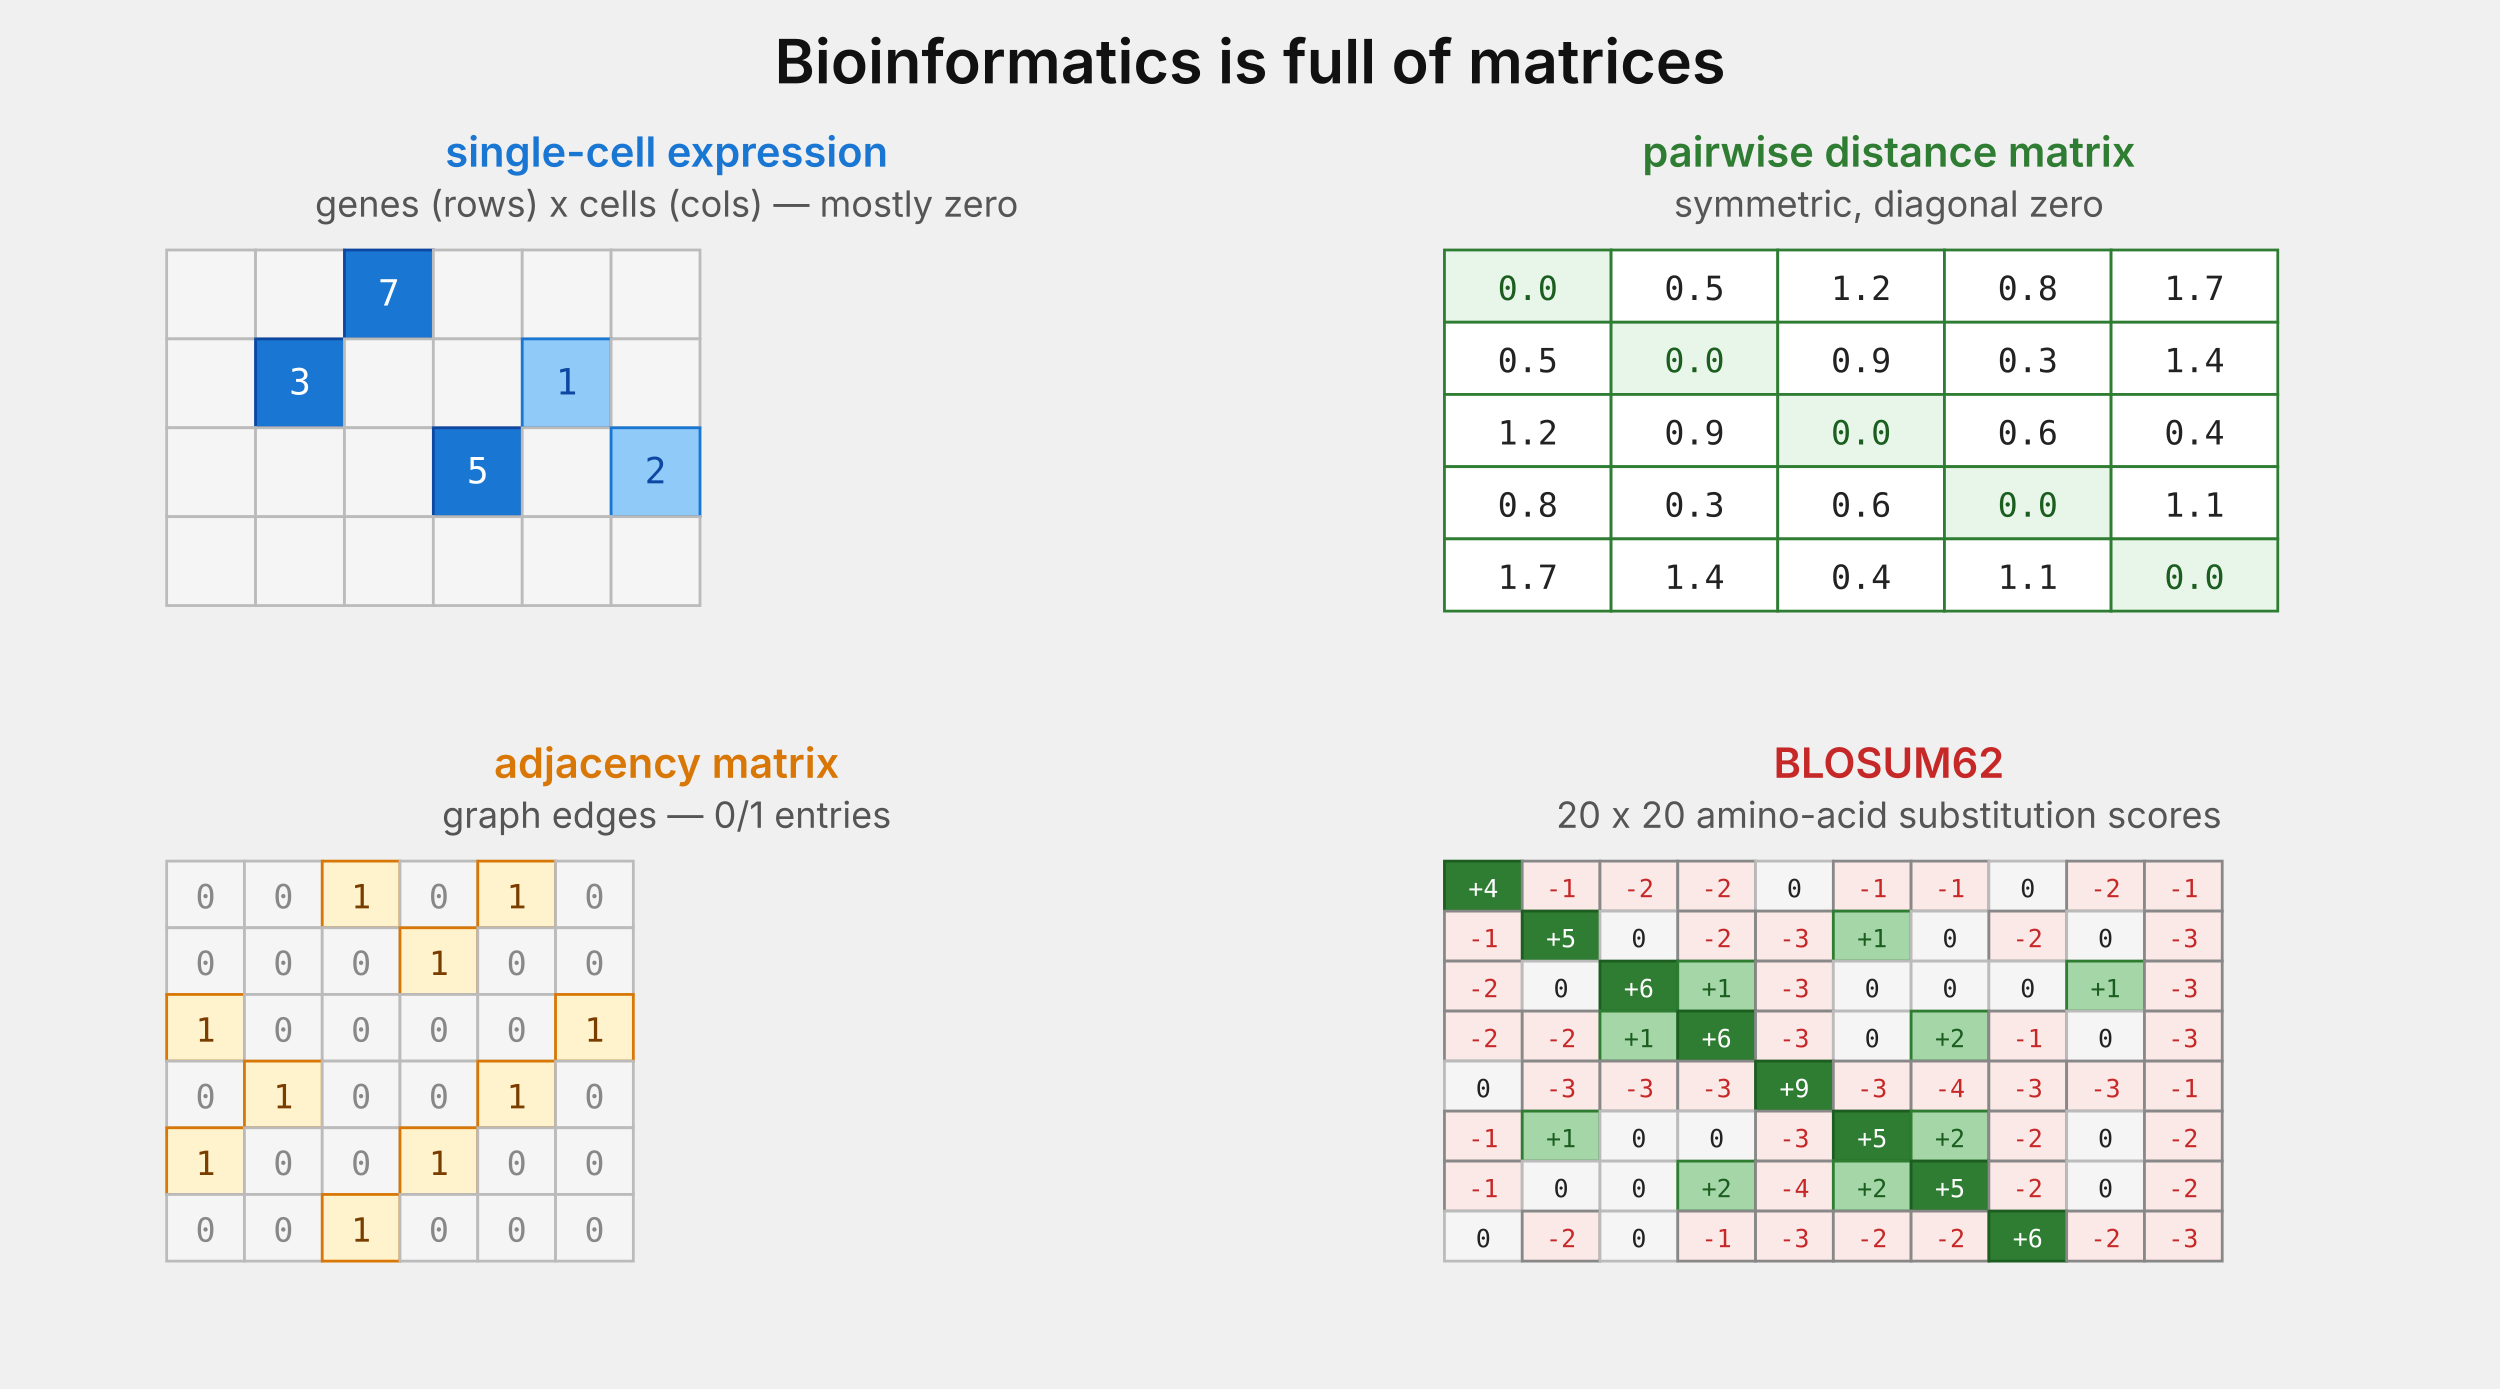
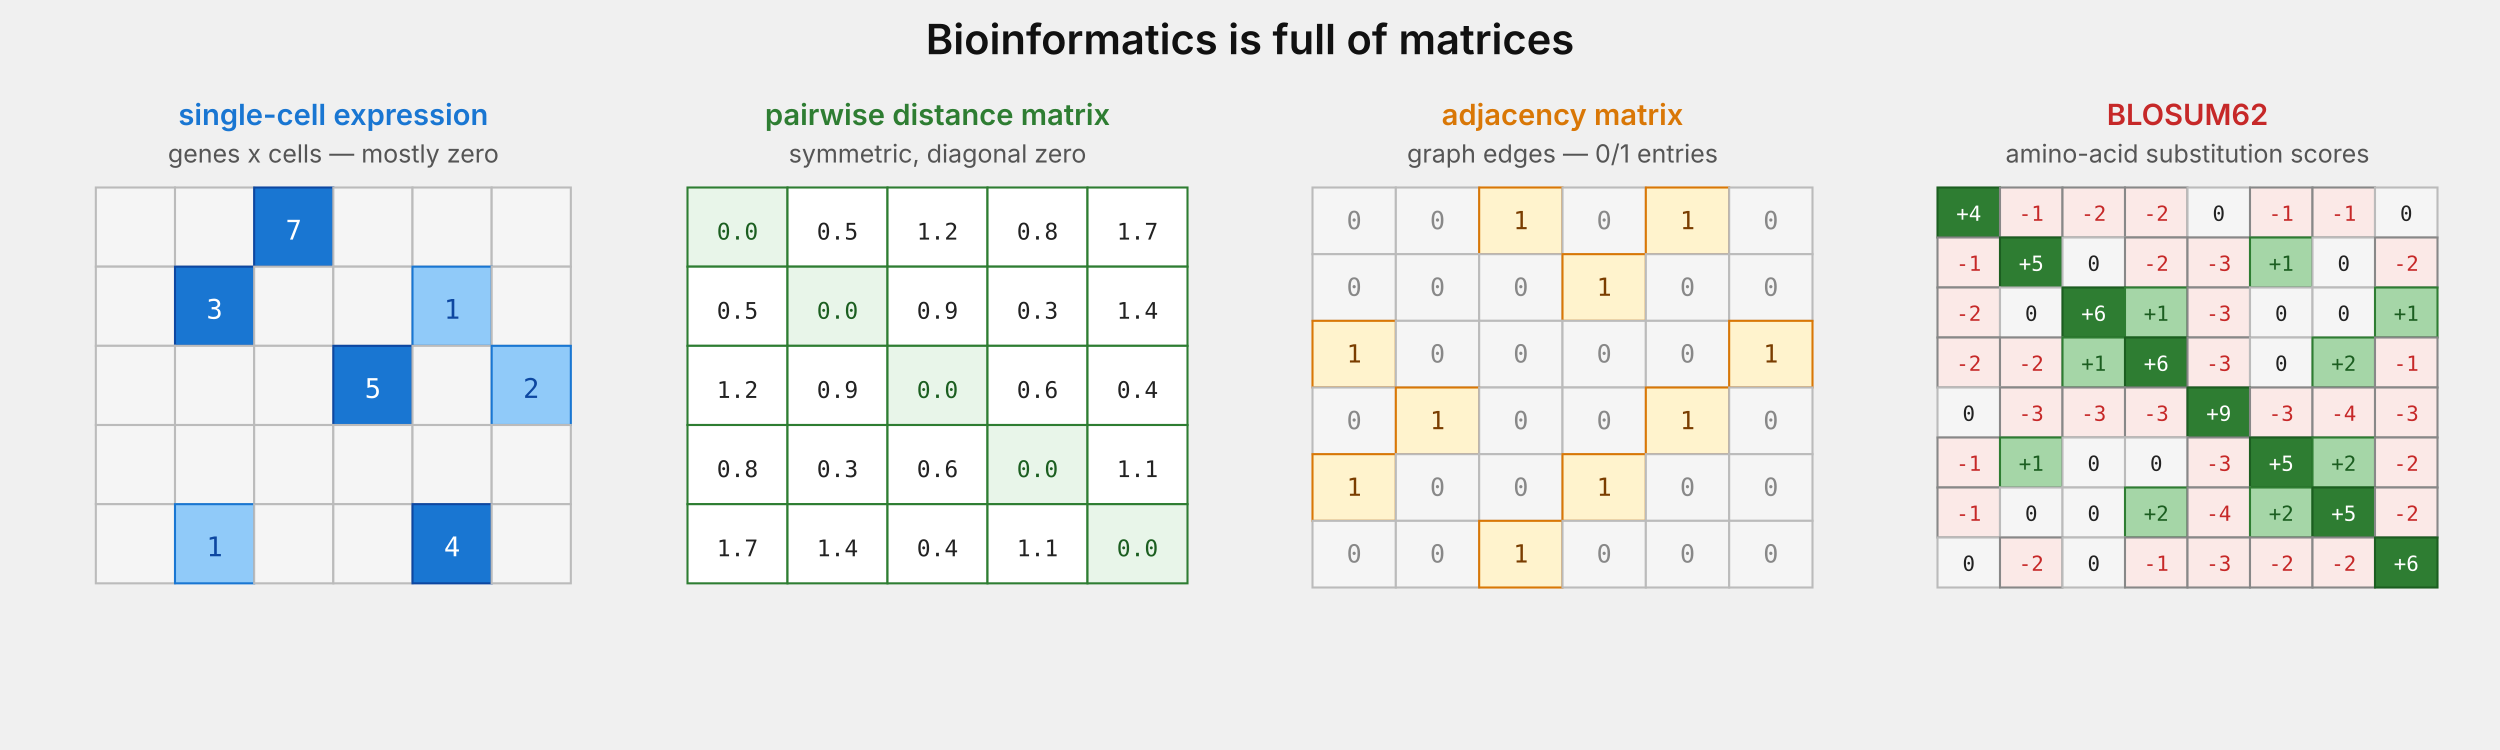
- <svg xmlns="http://www.w3.org/2000/svg" viewBox="0 0 900 500" font-family="system-ui, -apple-system, sans-serif">
-   <text x="450" y="30" text-anchor="middle" font-size="22" font-weight="600" fill="#111">Bioinformatics is full of matrices</text>
-   <g transform="translate(60,70)">
-     <text x="180" y="-10" text-anchor="middle" font-size="15" font-weight="600" fill="#1976d2">single-cell expression</text>
-     <text x="180" y="8" text-anchor="middle" font-size="13" fill="#555">genes (rows) x cells (cols) — mostly zero</text>
+ <svg xmlns="http://www.w3.org/2000/svg" viewBox="0 0 1200 360" font-family="system-ui, -apple-system, sans-serif">
+   <text x="600" y="26" text-anchor="middle" font-size="20" font-weight="600" fill="#111">Bioinformatics is full of matrices</text>
+   <g transform="translate(20,60)">
+     <text x="140" y="0" text-anchor="middle" font-size="14" font-weight="600" fill="#1976d2">single-cell expression</text>
+     <text x="140" y="18" text-anchor="middle" font-size="12" fill="#555">genes x cells — mostly zero</text>
    <g font-family="ui-monospace, monospace" font-size="13" text-anchor="middle">
-       <rect x="0" y="20" width="32" height="32" fill="#f5f5f5" stroke="#bbb" />
-       <rect x="32" y="20" width="32" height="32" fill="#f5f5f5" stroke="#bbb" />
-       <rect x="64" y="20" width="32" height="32" fill="#1976d2" stroke="#0d47a1" />
-       <text x="80" y="40" fill="#fff">7</text>
-       <rect x="96" y="20" width="32" height="32" fill="#f5f5f5" stroke="#bbb" />
-       <rect x="128" y="20" width="32" height="32" fill="#f5f5f5" stroke="#bbb" />
-       <rect x="160" y="20" width="32" height="32" fill="#f5f5f5" stroke="#bbb" />
-       <rect x="0" y="52" width="32" height="32" fill="#f5f5f5" stroke="#bbb" />
-       <rect x="32" y="52" width="32" height="32" fill="#1976d2" stroke="#0d47a1" />
-       <text x="48" y="72" fill="#fff">3</text>
-       <rect x="64" y="52" width="32" height="32" fill="#f5f5f5" stroke="#bbb" />
-       <rect x="96" y="52" width="32" height="32" fill="#f5f5f5" stroke="#bbb" />
-       <rect x="128" y="52" width="32" height="32" fill="#90caf9" stroke="#1976d2" />
-       <text x="144" y="72" fill="#0d47a1">1</text>
-       <rect x="160" y="52" width="32" height="32" fill="#f5f5f5" stroke="#bbb" />
-       <rect x="0" y="84" width="32" height="32" fill="#f5f5f5" stroke="#bbb" />
-       <rect x="32" y="84" width="32" height="32" fill="#f5f5f5" stroke="#bbb" />
-       <rect x="64" y="84" width="32" height="32" fill="#f5f5f5" stroke="#bbb" />
-       <rect x="96" y="84" width="32" height="32" fill="#1976d2" stroke="#0d47a1" />
-       <text x="112" y="104" fill="#fff">5</text>
-       <rect x="128" y="84" width="32" height="32" fill="#f5f5f5" stroke="#bbb" />
-       <rect x="160" y="84" width="32" height="32" fill="#90caf9" stroke="#1976d2" />
-       <text x="176" y="104" fill="#0d47a1">2</text>
-       <rect x="0" y="116" width="32" height="32" fill="#f5f5f5" stroke="#bbb" />
-       <rect x="32" y="116" width="32" height="32" fill="#f5f5f5" stroke="#bbb" />
-       <rect x="64" y="116" width="32" height="32" fill="#f5f5f5" stroke="#bbb" />
-       <rect x="96" y="116" width="32" height="32" fill="#f5f5f5" stroke="#bbb" />
-       <rect x="128" y="116" width="32" height="32" fill="#f5f5f5" stroke="#bbb" />
-       <rect x="160" y="116" width="32" height="32" fill="#f5f5f5" stroke="#bbb" />
+       <rect x="26" y="30" width="38" height="38" fill="#f5f5f5" stroke="#bbb" />
+       <rect x="64" y="30" width="38" height="38" fill="#f5f5f5" stroke="#bbb" />
+       <rect x="102" y="30" width="38" height="38" fill="#1976d2" stroke="#0d47a1" />
+       <text x="121" y="55" fill="#fff">7</text>
+       <rect x="140" y="30" width="38" height="38" fill="#f5f5f5" stroke="#bbb" />
+       <rect x="178" y="30" width="38" height="38" fill="#f5f5f5" stroke="#bbb" />
+       <rect x="216" y="30" width="38" height="38" fill="#f5f5f5" stroke="#bbb" />
+       <rect x="26" y="68" width="38" height="38" fill="#f5f5f5" stroke="#bbb" />
+       <rect x="64" y="68" width="38" height="38" fill="#1976d2" stroke="#0d47a1" />
+       <text x="83" y="93" fill="#fff">3</text>
+       <rect x="102" y="68" width="38" height="38" fill="#f5f5f5" stroke="#bbb" />
+       <rect x="140" y="68" width="38" height="38" fill="#f5f5f5" stroke="#bbb" />
+       <rect x="178" y="68" width="38" height="38" fill="#90caf9" stroke="#1976d2" />
+       <text x="197" y="93" fill="#0d47a1">1</text>
+       <rect x="216" y="68" width="38" height="38" fill="#f5f5f5" stroke="#bbb" />
+       <rect x="26" y="106" width="38" height="38" fill="#f5f5f5" stroke="#bbb" />
+       <rect x="64" y="106" width="38" height="38" fill="#f5f5f5" stroke="#bbb" />
+       <rect x="102" y="106" width="38" height="38" fill="#f5f5f5" stroke="#bbb" />
+       <rect x="140" y="106" width="38" height="38" fill="#1976d2" stroke="#0d47a1" />
+       <text x="159" y="131" fill="#fff">5</text>
+       <rect x="178" y="106" width="38" height="38" fill="#f5f5f5" stroke="#bbb" />
+       <rect x="216" y="106" width="38" height="38" fill="#90caf9" stroke="#1976d2" />
+       <text x="235" y="131" fill="#0d47a1">2</text>
+       <rect x="26" y="144" width="38" height="38" fill="#f5f5f5" stroke="#bbb" />
+       <rect x="64" y="144" width="38" height="38" fill="#f5f5f5" stroke="#bbb" />
+       <rect x="102" y="144" width="38" height="38" fill="#f5f5f5" stroke="#bbb" />
+       <rect x="140" y="144" width="38" height="38" fill="#f5f5f5" stroke="#bbb" />
+       <rect x="178" y="144" width="38" height="38" fill="#f5f5f5" stroke="#bbb" />
+       <rect x="216" y="144" width="38" height="38" fill="#f5f5f5" stroke="#bbb" />
+       <rect x="26" y="182" width="38" height="38" fill="#f5f5f5" stroke="#bbb" />
+       <rect x="64" y="182" width="38" height="38" fill="#90caf9" stroke="#1976d2" />
+       <text x="83" y="207" fill="#0d47a1">1</text>
+       <rect x="102" y="182" width="38" height="38" fill="#f5f5f5" stroke="#bbb" />
+       <rect x="140" y="182" width="38" height="38" fill="#f5f5f5" stroke="#bbb" />
+       <rect x="178" y="182" width="38" height="38" fill="#1976d2" stroke="#0d47a1" />
+       <text x="197" y="207" fill="#fff">4</text>
+       <rect x="216" y="182" width="38" height="38" fill="#f5f5f5" stroke="#bbb" />
    </g>
  </g>
-   <g transform="translate(520,70)">
-     <text x="160" y="-10" text-anchor="middle" font-size="15" font-weight="600" fill="#2e7d32">pairwise distance matrix</text>
-     <text x="160" y="8" text-anchor="middle" font-size="13" fill="#555">symmetric, diagonal zero</text>
-     <g font-family="ui-monospace, monospace" font-size="12" text-anchor="middle">
-       <rect x="0" y="20" width="60" height="26" fill="#e8f5e9" stroke="#2e7d32" />
-       <text x="30" y="38" fill="#1b5e20">0.0</text>
-       <rect x="60" y="20" width="60" height="26" fill="#fff" stroke="#2e7d32" />
-       <text x="90" y="38" fill="#222">0.5</text>
-       <rect x="120" y="20" width="60" height="26" fill="#fff" stroke="#2e7d32" />
-       <text x="150" y="38" fill="#222">1.2</text>
-       <rect x="180" y="20" width="60" height="26" fill="#fff" stroke="#2e7d32" />
-       <text x="210" y="38" fill="#222">0.8</text>
-       <rect x="240" y="20" width="60" height="26" fill="#fff" stroke="#2e7d32" />
-       <text x="270" y="38" fill="#222">1.7</text>
-       <rect x="0" y="46" width="60" height="26" fill="#fff" stroke="#2e7d32" />
-       <text x="30" y="64" fill="#222">0.5</text>
-       <rect x="60" y="46" width="60" height="26" fill="#e8f5e9" stroke="#2e7d32" />
-       <text x="90" y="64" fill="#1b5e20">0.0</text>
-       <rect x="120" y="46" width="60" height="26" fill="#fff" stroke="#2e7d32" />
-       <text x="150" y="64" fill="#222">0.9</text>
-       <rect x="180" y="46" width="60" height="26" fill="#fff" stroke="#2e7d32" />
-       <text x="210" y="64" fill="#222">0.3</text>
-       <rect x="240" y="46" width="60" height="26" fill="#fff" stroke="#2e7d32" />
-       <text x="270" y="64" fill="#222">1.4</text>
-       <rect x="0" y="72" width="60" height="26" fill="#fff" stroke="#2e7d32" />
-       <text x="30" y="90" fill="#222">1.2</text>
-       <rect x="60" y="72" width="60" height="26" fill="#fff" stroke="#2e7d32" />
-       <text x="90" y="90" fill="#222">0.9</text>
-       <rect x="120" y="72" width="60" height="26" fill="#e8f5e9" stroke="#2e7d32" />
-       <text x="150" y="90" fill="#1b5e20">0.0</text>
-       <rect x="180" y="72" width="60" height="26" fill="#fff" stroke="#2e7d32" />
-       <text x="210" y="90" fill="#222">0.6</text>
-       <rect x="240" y="72" width="60" height="26" fill="#fff" stroke="#2e7d32" />
-       <text x="270" y="90" fill="#222">0.4</text>
-       <rect x="0" y="98" width="60" height="26" fill="#fff" stroke="#2e7d32" />
-       <text x="30" y="116" fill="#222">0.8</text>
-       <rect x="60" y="98" width="60" height="26" fill="#fff" stroke="#2e7d32" />
-       <text x="90" y="116" fill="#222">0.3</text>
-       <rect x="120" y="98" width="60" height="26" fill="#fff" stroke="#2e7d32" />
-       <text x="150" y="116" fill="#222">0.6</text>
-       <rect x="180" y="98" width="60" height="26" fill="#e8f5e9" stroke="#2e7d32" />
-       <text x="210" y="116" fill="#1b5e20">0.0</text>
-       <rect x="240" y="98" width="60" height="26" fill="#fff" stroke="#2e7d32" />
-       <text x="270" y="116" fill="#222">1.1</text>
-       <rect x="0" y="124" width="60" height="26" fill="#fff" stroke="#2e7d32" />
-       <text x="30" y="142" fill="#222">1.7</text>
-       <rect x="60" y="124" width="60" height="26" fill="#fff" stroke="#2e7d32" />
-       <text x="90" y="142" fill="#222">1.4</text>
-       <rect x="120" y="124" width="60" height="26" fill="#fff" stroke="#2e7d32" />
-       <text x="150" y="142" fill="#222">0.4</text>
-       <rect x="180" y="124" width="60" height="26" fill="#fff" stroke="#2e7d32" />
-       <text x="210" y="142" fill="#222">1.1</text>
-       <rect x="240" y="124" width="60" height="26" fill="#e8f5e9" stroke="#2e7d32" />
-       <text x="270" y="142" fill="#1b5e20">0.0</text>
+   <g transform="translate(310,60)">
+     <text x="140" y="0" text-anchor="middle" font-size="14" font-weight="600" fill="#2e7d32">pairwise distance matrix</text>
+     <text x="140" y="18" text-anchor="middle" font-size="12" fill="#555">symmetric, diagonal zero</text>
+     <g font-family="ui-monospace, monospace" font-size="11" text-anchor="middle">
+       <rect x="20" y="30" width="48" height="38" fill="#e8f5e9" stroke="#2e7d32" />
+       <text x="44" y="55" fill="#1b5e20">0.0</text>
+       <rect x="68" y="30" width="48" height="38" fill="#fff" stroke="#2e7d32" />
+       <text x="92" y="55" fill="#222">0.5</text>
+       <rect x="116" y="30" width="48" height="38" fill="#fff" stroke="#2e7d32" />
+       <text x="140" y="55" fill="#222">1.2</text>
+       <rect x="164" y="30" width="48" height="38" fill="#fff" stroke="#2e7d32" />
+       <text x="188" y="55" fill="#222">0.8</text>
+       <rect x="212" y="30" width="48" height="38" fill="#fff" stroke="#2e7d32" />
+       <text x="236" y="55" fill="#222">1.7</text>
+       <rect x="20" y="68" width="48" height="38" fill="#fff" stroke="#2e7d32" />
+       <text x="44" y="93" fill="#222">0.5</text>
+       <rect x="68" y="68" width="48" height="38" fill="#e8f5e9" stroke="#2e7d32" />
+       <text x="92" y="93" fill="#1b5e20">0.0</text>
+       <rect x="116" y="68" width="48" height="38" fill="#fff" stroke="#2e7d32" />
+       <text x="140" y="93" fill="#222">0.9</text>
+       <rect x="164" y="68" width="48" height="38" fill="#fff" stroke="#2e7d32" />
+       <text x="188" y="93" fill="#222">0.3</text>
+       <rect x="212" y="68" width="48" height="38" fill="#fff" stroke="#2e7d32" />
+       <text x="236" y="93" fill="#222">1.4</text>
+       <rect x="20" y="106" width="48" height="38" fill="#fff" stroke="#2e7d32" />
+       <text x="44" y="131" fill="#222">1.2</text>
+       <rect x="68" y="106" width="48" height="38" fill="#fff" stroke="#2e7d32" />
+       <text x="92" y="131" fill="#222">0.9</text>
+       <rect x="116" y="106" width="48" height="38" fill="#e8f5e9" stroke="#2e7d32" />
+       <text x="140" y="131" fill="#1b5e20">0.0</text>
+       <rect x="164" y="106" width="48" height="38" fill="#fff" stroke="#2e7d32" />
+       <text x="188" y="131" fill="#222">0.6</text>
+       <rect x="212" y="106" width="48" height="38" fill="#fff" stroke="#2e7d32" />
+       <text x="236" y="131" fill="#222">0.4</text>
+       <rect x="20" y="144" width="48" height="38" fill="#fff" stroke="#2e7d32" />
+       <text x="44" y="169" fill="#222">0.8</text>
+       <rect x="68" y="144" width="48" height="38" fill="#fff" stroke="#2e7d32" />
+       <text x="92" y="169" fill="#222">0.3</text>
+       <rect x="116" y="144" width="48" height="38" fill="#fff" stroke="#2e7d32" />
+       <text x="140" y="169" fill="#222">0.6</text>
+       <rect x="164" y="144" width="48" height="38" fill="#e8f5e9" stroke="#2e7d32" />
+       <text x="188" y="169" fill="#1b5e20">0.0</text>
+       <rect x="212" y="144" width="48" height="38" fill="#fff" stroke="#2e7d32" />
+       <text x="236" y="169" fill="#222">1.1</text>
+       <rect x="20" y="182" width="48" height="38" fill="#fff" stroke="#2e7d32" />
+       <text x="44" y="207" fill="#222">1.7</text>
+       <rect x="68" y="182" width="48" height="38" fill="#fff" stroke="#2e7d32" />
+       <text x="92" y="207" fill="#222">1.4</text>
+       <rect x="116" y="182" width="48" height="38" fill="#fff" stroke="#2e7d32" />
+       <text x="140" y="207" fill="#222">0.4</text>
+       <rect x="164" y="182" width="48" height="38" fill="#fff" stroke="#2e7d32" />
+       <text x="188" y="207" fill="#222">1.1</text>
+       <rect x="212" y="182" width="48" height="38" fill="#e8f5e9" stroke="#2e7d32" />
+       <text x="236" y="207" fill="#1b5e20">0.0</text>
    </g>
  </g>
-   <g transform="translate(60,290)">
-     <text x="180" y="-10" text-anchor="middle" font-size="15" font-weight="600" fill="#d97706">adjacency matrix</text>
-     <text x="180" y="8" text-anchor="middle" font-size="13" fill="#555">graph edges — 0/1 entries</text>
+   <g transform="translate(610,60)">
+     <text x="140" y="0" text-anchor="middle" font-size="14" font-weight="600" fill="#d97706">adjacency matrix</text>
+     <text x="140" y="18" text-anchor="middle" font-size="12" fill="#555">graph edges — 0/1 entries</text>
    <g font-family="ui-monospace, monospace" font-size="12" text-anchor="middle">
-       <rect x="0" y="20" width="28" height="24" fill="#f5f5f5" stroke="#bbb" />
-       <text x="14" y="37" fill="#888">0</text>
-       <rect x="28" y="20" width="28" height="24" fill="#f5f5f5" stroke="#bbb" />
-       <text x="42" y="37" fill="#888">0</text>
-       <rect x="56" y="20" width="28" height="24" fill="#fff3cd" stroke="#d97706" />
-       <text x="70" y="37" fill="#7a3d00">1</text>
-       <rect x="84" y="20" width="28" height="24" fill="#f5f5f5" stroke="#bbb" />
-       <text x="98" y="37" fill="#888">0</text>
-       <rect x="112" y="20" width="28" height="24" fill="#fff3cd" stroke="#d97706" />
-       <text x="126" y="37" fill="#7a3d00">1</text>
-       <rect x="140" y="20" width="28" height="24" fill="#f5f5f5" stroke="#bbb" />
-       <text x="154" y="37" fill="#888">0</text>
-       <rect x="0" y="44" width="28" height="24" fill="#f5f5f5" stroke="#bbb" />
-       <text x="14" y="61" fill="#888">0</text>
-       <rect x="28" y="44" width="28" height="24" fill="#f5f5f5" stroke="#bbb" />
-       <text x="42" y="61" fill="#888">0</text>
-       <rect x="56" y="44" width="28" height="24" fill="#f5f5f5" stroke="#bbb" />
-       <text x="70" y="61" fill="#888">0</text>
-       <rect x="84" y="44" width="28" height="24" fill="#fff3cd" stroke="#d97706" />
-       <text x="98" y="61" fill="#7a3d00">1</text>
-       <rect x="112" y="44" width="28" height="24" fill="#f5f5f5" stroke="#bbb" />
-       <text x="126" y="61" fill="#888">0</text>
-       <rect x="140" y="44" width="28" height="24" fill="#f5f5f5" stroke="#bbb" />
-       <text x="154" y="61" fill="#888">0</text>
-       <rect x="0" y="68" width="28" height="24" fill="#fff3cd" stroke="#d97706" />
-       <text x="14" y="85" fill="#7a3d00">1</text>
-       <rect x="28" y="68" width="28" height="24" fill="#f5f5f5" stroke="#bbb" />
-       <text x="42" y="85" fill="#888">0</text>
-       <rect x="56" y="68" width="28" height="24" fill="#f5f5f5" stroke="#bbb" />
-       <text x="70" y="85" fill="#888">0</text>
-       <rect x="84" y="68" width="28" height="24" fill="#f5f5f5" stroke="#bbb" />
-       <text x="98" y="85" fill="#888">0</text>
-       <rect x="112" y="68" width="28" height="24" fill="#f5f5f5" stroke="#bbb" />
-       <text x="126" y="85" fill="#888">0</text>
-       <rect x="140" y="68" width="28" height="24" fill="#fff3cd" stroke="#d97706" />
-       <text x="154" y="85" fill="#7a3d00">1</text>
-       <rect x="0" y="92" width="28" height="24" fill="#f5f5f5" stroke="#bbb" />
-       <text x="14" y="109" fill="#888">0</text>
-       <rect x="28" y="92" width="28" height="24" fill="#fff3cd" stroke="#d97706" />
-       <text x="42" y="109" fill="#7a3d00">1</text>
-       <rect x="56" y="92" width="28" height="24" fill="#f5f5f5" stroke="#bbb" />
-       <text x="70" y="109" fill="#888">0</text>
-       <rect x="84" y="92" width="28" height="24" fill="#f5f5f5" stroke="#bbb" />
-       <text x="98" y="109" fill="#888">0</text>
-       <rect x="112" y="92" width="28" height="24" fill="#fff3cd" stroke="#d97706" />
-       <text x="126" y="109" fill="#7a3d00">1</text>
-       <rect x="140" y="92" width="28" height="24" fill="#f5f5f5" stroke="#bbb" />
-       <text x="154" y="109" fill="#888">0</text>
-       <rect x="0" y="116" width="28" height="24" fill="#fff3cd" stroke="#d97706" />
-       <text x="14" y="133" fill="#7a3d00">1</text>
-       <rect x="28" y="116" width="28" height="24" fill="#f5f5f5" stroke="#bbb" />
-       <text x="42" y="133" fill="#888">0</text>
-       <rect x="56" y="116" width="28" height="24" fill="#f5f5f5" stroke="#bbb" />
-       <text x="70" y="133" fill="#888">0</text>
-       <rect x="84" y="116" width="28" height="24" fill="#fff3cd" stroke="#d97706" />
-       <text x="98" y="133" fill="#7a3d00">1</text>
-       <rect x="112" y="116" width="28" height="24" fill="#f5f5f5" stroke="#bbb" />
-       <text x="126" y="133" fill="#888">0</text>
-       <rect x="140" y="116" width="28" height="24" fill="#f5f5f5" stroke="#bbb" />
-       <text x="154" y="133" fill="#888">0</text>
-       <rect x="0" y="140" width="28" height="24" fill="#f5f5f5" stroke="#bbb" />
-       <text x="14" y="157" fill="#888">0</text>
-       <rect x="28" y="140" width="28" height="24" fill="#f5f5f5" stroke="#bbb" />
-       <text x="42" y="157" fill="#888">0</text>
-       <rect x="56" y="140" width="28" height="24" fill="#fff3cd" stroke="#d97706" />
-       <text x="70" y="157" fill="#7a3d00">1</text>
-       <rect x="84" y="140" width="28" height="24" fill="#f5f5f5" stroke="#bbb" />
-       <text x="98" y="157" fill="#888">0</text>
-       <rect x="112" y="140" width="28" height="24" fill="#f5f5f5" stroke="#bbb" />
-       <text x="126" y="157" fill="#888">0</text>
-       <rect x="140" y="140" width="28" height="24" fill="#f5f5f5" stroke="#bbb" />
-       <text x="154" y="157" fill="#888">0</text>
+       <rect x="20" y="30" width="40" height="32" fill="#f5f5f5" stroke="#bbb" />
+       <text x="40" y="50" fill="#888">0</text>
+       <rect x="60" y="30" width="40" height="32" fill="#f5f5f5" stroke="#bbb" />
+       <text x="80" y="50" fill="#888">0</text>
+       <rect x="100" y="30" width="40" height="32" fill="#fff3cd" stroke="#d97706" />
+       <text x="120" y="50" fill="#7a3d00">1</text>
+       <rect x="140" y="30" width="40" height="32" fill="#f5f5f5" stroke="#bbb" />
+       <text x="160" y="50" fill="#888">0</text>
+       <rect x="180" y="30" width="40" height="32" fill="#fff3cd" stroke="#d97706" />
+       <text x="200" y="50" fill="#7a3d00">1</text>
+       <rect x="220" y="30" width="40" height="32" fill="#f5f5f5" stroke="#bbb" />
+       <text x="240" y="50" fill="#888">0</text>
+       <rect x="20" y="62" width="40" height="32" fill="#f5f5f5" stroke="#bbb" />
+       <text x="40" y="82" fill="#888">0</text>
+       <rect x="60" y="62" width="40" height="32" fill="#f5f5f5" stroke="#bbb" />
+       <text x="80" y="82" fill="#888">0</text>
+       <rect x="100" y="62" width="40" height="32" fill="#f5f5f5" stroke="#bbb" />
+       <text x="120" y="82" fill="#888">0</text>
+       <rect x="140" y="62" width="40" height="32" fill="#fff3cd" stroke="#d97706" />
+       <text x="160" y="82" fill="#7a3d00">1</text>
+       <rect x="180" y="62" width="40" height="32" fill="#f5f5f5" stroke="#bbb" />
+       <text x="200" y="82" fill="#888">0</text>
+       <rect x="220" y="62" width="40" height="32" fill="#f5f5f5" stroke="#bbb" />
+       <text x="240" y="82" fill="#888">0</text>
+       <rect x="20" y="94" width="40" height="32" fill="#fff3cd" stroke="#d97706" />
+       <text x="40" y="114" fill="#7a3d00">1</text>
+       <rect x="60" y="94" width="40" height="32" fill="#f5f5f5" stroke="#bbb" />
+       <text x="80" y="114" fill="#888">0</text>
+       <rect x="100" y="94" width="40" height="32" fill="#f5f5f5" stroke="#bbb" />
+       <text x="120" y="114" fill="#888">0</text>
+       <rect x="140" y="94" width="40" height="32" fill="#f5f5f5" stroke="#bbb" />
+       <text x="160" y="114" fill="#888">0</text>
+       <rect x="180" y="94" width="40" height="32" fill="#f5f5f5" stroke="#bbb" />
+       <text x="200" y="114" fill="#888">0</text>
+       <rect x="220" y="94" width="40" height="32" fill="#fff3cd" stroke="#d97706" />
+       <text x="240" y="114" fill="#7a3d00">1</text>
+       <rect x="20" y="126" width="40" height="32" fill="#f5f5f5" stroke="#bbb" />
+       <text x="40" y="146" fill="#888">0</text>
+       <rect x="60" y="126" width="40" height="32" fill="#fff3cd" stroke="#d97706" />
+       <text x="80" y="146" fill="#7a3d00">1</text>
+       <rect x="100" y="126" width="40" height="32" fill="#f5f5f5" stroke="#bbb" />
+       <text x="120" y="146" fill="#888">0</text>
+       <rect x="140" y="126" width="40" height="32" fill="#f5f5f5" stroke="#bbb" />
+       <text x="160" y="146" fill="#888">0</text>
+       <rect x="180" y="126" width="40" height="32" fill="#fff3cd" stroke="#d97706" />
+       <text x="200" y="146" fill="#7a3d00">1</text>
+       <rect x="220" y="126" width="40" height="32" fill="#f5f5f5" stroke="#bbb" />
+       <text x="240" y="146" fill="#888">0</text>
+       <rect x="20" y="158" width="40" height="32" fill="#fff3cd" stroke="#d97706" />
+       <text x="40" y="178" fill="#7a3d00">1</text>
+       <rect x="60" y="158" width="40" height="32" fill="#f5f5f5" stroke="#bbb" />
+       <text x="80" y="178" fill="#888">0</text>
+       <rect x="100" y="158" width="40" height="32" fill="#f5f5f5" stroke="#bbb" />
+       <text x="120" y="178" fill="#888">0</text>
+       <rect x="140" y="158" width="40" height="32" fill="#fff3cd" stroke="#d97706" />
+       <text x="160" y="178" fill="#7a3d00">1</text>
+       <rect x="180" y="158" width="40" height="32" fill="#f5f5f5" stroke="#bbb" />
+       <text x="200" y="178" fill="#888">0</text>
+       <rect x="220" y="158" width="40" height="32" fill="#f5f5f5" stroke="#bbb" />
+       <text x="240" y="178" fill="#888">0</text>
+       <rect x="20" y="190" width="40" height="32" fill="#f5f5f5" stroke="#bbb" />
+       <text x="40" y="210" fill="#888">0</text>
+       <rect x="60" y="190" width="40" height="32" fill="#f5f5f5" stroke="#bbb" />
+       <text x="80" y="210" fill="#888">0</text>
+       <rect x="100" y="190" width="40" height="32" fill="#fff3cd" stroke="#d97706" />
+       <text x="120" y="210" fill="#7a3d00">1</text>
+       <rect x="140" y="190" width="40" height="32" fill="#f5f5f5" stroke="#bbb" />
+       <text x="160" y="210" fill="#888">0</text>
+       <rect x="180" y="190" width="40" height="32" fill="#f5f5f5" stroke="#bbb" />
+       <text x="200" y="210" fill="#888">0</text>
+       <rect x="220" y="190" width="40" height="32" fill="#f5f5f5" stroke="#bbb" />
+       <text x="240" y="210" fill="#888">0</text>
    </g>
  </g>
-   <g transform="translate(520,290)">
-     <text x="160" y="-10" text-anchor="middle" font-size="15" font-weight="600" fill="#c62828">BLOSUM62</text>
-     <text x="160" y="8" text-anchor="middle" font-size="13" fill="#555">20 x 20 amino-acid substitution scores</text>
-     <g font-family="ui-monospace, monospace" font-size="9" text-anchor="middle">
-       <g>
-         <rect x="0" y="20" width="28" height="18" fill="#2e7d32" stroke="#1b5e20" />
-         <text x="14" y="33" fill="#fff">+4</text>
-         <rect x="28" y="20" width="28" height="18" fill="#fbe9e7" stroke="#888" />
-         <text x="42" y="33" fill="#c62828">-1</text>
-         <rect x="56" y="20" width="28" height="18" fill="#fbe9e7" stroke="#888" />
-         <text x="70" y="33" fill="#c62828">-2</text>
-         <rect x="84" y="20" width="28" height="18" fill="#fbe9e7" stroke="#888" />
-         <text x="98" y="33" fill="#c62828">-2</text>
-         <rect x="112" y="20" width="28" height="18" fill="#f5f5f5" stroke="#bbb" />
-         <text x="126" y="33" fill="#222">0</text>
-         <rect x="140" y="20" width="28" height="18" fill="#fbe9e7" stroke="#888" />
-         <text x="154" y="33" fill="#c62828">-1</text>
-         <rect x="168" y="20" width="28" height="18" fill="#fbe9e7" stroke="#888" />
-         <text x="182" y="33" fill="#c62828">-1</text>
-         <rect x="196" y="20" width="28" height="18" fill="#f5f5f5" stroke="#bbb" />
-         <text x="210" y="33" fill="#222">0</text>
-         <rect x="224" y="20" width="28" height="18" fill="#fbe9e7" stroke="#888" />
-         <text x="238" y="33" fill="#c62828">-2</text>
-         <rect x="252" y="20" width="28" height="18" fill="#fbe9e7" stroke="#888" />
-         <text x="266" y="33" fill="#c62828">-1</text>
-         <rect x="0" y="38" width="28" height="18" fill="#fbe9e7" stroke="#888" />
-         <text x="14" y="51" fill="#c62828">-1</text>
-         <rect x="28" y="38" width="28" height="18" fill="#2e7d32" stroke="#1b5e20" />
-         <text x="42" y="51" fill="#fff">+5</text>
-         <rect x="56" y="38" width="28" height="18" fill="#f5f5f5" stroke="#bbb" />
-         <text x="70" y="51" fill="#222">0</text>
-         <rect x="84" y="38" width="28" height="18" fill="#fbe9e7" stroke="#888" />
-         <text x="98" y="51" fill="#c62828">-2</text>
-         <rect x="112" y="38" width="28" height="18" fill="#fbe9e7" stroke="#888" />
-         <text x="126" y="51" fill="#c62828">-3</text>
-         <rect x="140" y="38" width="28" height="18" fill="#a5d6a7" stroke="#2e7d32" />
-         <text x="154" y="51" fill="#1b5e20">+1</text>
-         <rect x="168" y="38" width="28" height="18" fill="#f5f5f5" stroke="#bbb" />
-         <text x="182" y="51" fill="#222">0</text>
-         <rect x="196" y="38" width="28" height="18" fill="#fbe9e7" stroke="#888" />
-         <text x="210" y="51" fill="#c62828">-2</text>
-         <rect x="224" y="38" width="28" height="18" fill="#f5f5f5" stroke="#bbb" />
-         <text x="238" y="51" fill="#222">0</text>
-         <rect x="252" y="38" width="28" height="18" fill="#fbe9e7" stroke="#888" />
-         <text x="266" y="51" fill="#c62828">-3</text>
-         <rect x="0" y="56" width="28" height="18" fill="#fbe9e7" stroke="#888" />
-         <text x="14" y="69" fill="#c62828">-2</text>
-         <rect x="28" y="56" width="28" height="18" fill="#f5f5f5" stroke="#bbb" />
-         <text x="42" y="69" fill="#222">0</text>
-         <rect x="56" y="56" width="28" height="18" fill="#2e7d32" stroke="#1b5e20" />
-         <text x="70" y="69" fill="#fff">+6</text>
-         <rect x="84" y="56" width="28" height="18" fill="#a5d6a7" stroke="#2e7d32" />
-         <text x="98" y="69" fill="#1b5e20">+1</text>
-         <rect x="112" y="56" width="28" height="18" fill="#fbe9e7" stroke="#888" />
-         <text x="126" y="69" fill="#c62828">-3</text>
-         <rect x="140" y="56" width="28" height="18" fill="#f5f5f5" stroke="#bbb" />
-         <text x="154" y="69" fill="#222">0</text>
-         <rect x="168" y="56" width="28" height="18" fill="#f5f5f5" stroke="#bbb" />
-         <text x="182" y="69" fill="#222">0</text>
-         <rect x="196" y="56" width="28" height="18" fill="#f5f5f5" stroke="#bbb" />
-         <text x="210" y="69" fill="#222">0</text>
-         <rect x="224" y="56" width="28" height="18" fill="#a5d6a7" stroke="#2e7d32" />
-         <text x="238" y="69" fill="#1b5e20">+1</text>
-         <rect x="252" y="56" width="28" height="18" fill="#fbe9e7" stroke="#888" />
-         <text x="266" y="69" fill="#c62828">-3</text>
-         <rect x="0" y="74" width="28" height="18" fill="#fbe9e7" stroke="#888" />
-         <text x="14" y="87" fill="#c62828">-2</text>
-         <rect x="28" y="74" width="28" height="18" fill="#fbe9e7" stroke="#888" />
-         <text x="42" y="87" fill="#c62828">-2</text>
-         <rect x="56" y="74" width="28" height="18" fill="#a5d6a7" stroke="#2e7d32" />
-         <text x="70" y="87" fill="#1b5e20">+1</text>
-         <rect x="84" y="74" width="28" height="18" fill="#2e7d32" stroke="#1b5e20" />
-         <text x="98" y="87" fill="#fff">+6</text>
-         <rect x="112" y="74" width="28" height="18" fill="#fbe9e7" stroke="#888" />
-         <text x="126" y="87" fill="#c62828">-3</text>
-         <rect x="140" y="74" width="28" height="18" fill="#f5f5f5" stroke="#bbb" />
-         <text x="154" y="87" fill="#222">0</text>
-         <rect x="168" y="74" width="28" height="18" fill="#a5d6a7" stroke="#2e7d32" />
-         <text x="182" y="87" fill="#1b5e20">+2</text>
-         <rect x="196" y="74" width="28" height="18" fill="#fbe9e7" stroke="#888" />
-         <text x="210" y="87" fill="#c62828">-1</text>
-         <rect x="224" y="74" width="28" height="18" fill="#f5f5f5" stroke="#bbb" />
-         <text x="238" y="87" fill="#222">0</text>
-         <rect x="252" y="74" width="28" height="18" fill="#fbe9e7" stroke="#888" />
-         <text x="266" y="87" fill="#c62828">-3</text>
-         <rect x="0" y="92" width="28" height="18" fill="#f5f5f5" stroke="#bbb" />
-         <text x="14" y="105" fill="#222">0</text>
-         <rect x="28" y="92" width="28" height="18" fill="#fbe9e7" stroke="#888" />
-         <text x="42" y="105" fill="#c62828">-3</text>
-         <rect x="56" y="92" width="28" height="18" fill="#fbe9e7" stroke="#888" />
-         <text x="70" y="105" fill="#c62828">-3</text>
-         <rect x="84" y="92" width="28" height="18" fill="#fbe9e7" stroke="#888" />
-         <text x="98" y="105" fill="#c62828">-3</text>
-         <rect x="112" y="92" width="28" height="18" fill="#2e7d32" stroke="#1b5e20" />
-         <text x="126" y="105" fill="#fff">+9</text>
-         <rect x="140" y="92" width="28" height="18" fill="#fbe9e7" stroke="#888" />
-         <text x="154" y="105" fill="#c62828">-3</text>
-         <rect x="168" y="92" width="28" height="18" fill="#fbe9e7" stroke="#888" />
-         <text x="182" y="105" fill="#c62828">-4</text>
-         <rect x="196" y="92" width="28" height="18" fill="#fbe9e7" stroke="#888" />
-         <text x="210" y="105" fill="#c62828">-3</text>
-         <rect x="224" y="92" width="28" height="18" fill="#fbe9e7" stroke="#888" />
-         <text x="238" y="105" fill="#c62828">-3</text>
-         <rect x="252" y="92" width="28" height="18" fill="#fbe9e7" stroke="#888" />
-         <text x="266" y="105" fill="#c62828">-1</text>
-         <rect x="0" y="110" width="28" height="18" fill="#fbe9e7" stroke="#888" />
-         <text x="14" y="123" fill="#c62828">-1</text>
-         <rect x="28" y="110" width="28" height="18" fill="#a5d6a7" stroke="#2e7d32" />
-         <text x="42" y="123" fill="#1b5e20">+1</text>
-         <rect x="56" y="110" width="28" height="18" fill="#f5f5f5" stroke="#bbb" />
-         <text x="70" y="123" fill="#222">0</text>
-         <rect x="84" y="110" width="28" height="18" fill="#f5f5f5" stroke="#bbb" />
-         <text x="98" y="123" fill="#222">0</text>
-         <rect x="112" y="110" width="28" height="18" fill="#fbe9e7" stroke="#888" />
-         <text x="126" y="123" fill="#c62828">-3</text>
-         <rect x="140" y="110" width="28" height="18" fill="#2e7d32" stroke="#1b5e20" />
-         <text x="154" y="123" fill="#fff">+5</text>
-         <rect x="168" y="110" width="28" height="18" fill="#a5d6a7" stroke="#2e7d32" />
-         <text x="182" y="123" fill="#1b5e20">+2</text>
-         <rect x="196" y="110" width="28" height="18" fill="#fbe9e7" stroke="#888" />
-         <text x="210" y="123" fill="#c62828">-2</text>
-         <rect x="224" y="110" width="28" height="18" fill="#f5f5f5" stroke="#bbb" />
-         <text x="238" y="123" fill="#222">0</text>
-         <rect x="252" y="110" width="28" height="18" fill="#fbe9e7" stroke="#888" />
-         <text x="266" y="123" fill="#c62828">-2</text>
-         <rect x="0" y="128" width="28" height="18" fill="#fbe9e7" stroke="#888" />
-         <text x="14" y="141" fill="#c62828">-1</text>
-         <rect x="28" y="128" width="28" height="18" fill="#f5f5f5" stroke="#bbb" />
-         <text x="42" y="141" fill="#222">0</text>
-         <rect x="56" y="128" width="28" height="18" fill="#f5f5f5" stroke="#bbb" />
-         <text x="70" y="141" fill="#222">0</text>
-         <rect x="84" y="128" width="28" height="18" fill="#a5d6a7" stroke="#2e7d32" />
-         <text x="98" y="141" fill="#1b5e20">+2</text>
-         <rect x="112" y="128" width="28" height="18" fill="#fbe9e7" stroke="#888" />
-         <text x="126" y="141" fill="#c62828">-4</text>
-         <rect x="140" y="128" width="28" height="18" fill="#a5d6a7" stroke="#2e7d32" />
-         <text x="154" y="141" fill="#1b5e20">+2</text>
-         <rect x="168" y="128" width="28" height="18" fill="#2e7d32" stroke="#1b5e20" />
-         <text x="182" y="141" fill="#fff">+5</text>
-         <rect x="196" y="128" width="28" height="18" fill="#fbe9e7" stroke="#888" />
-         <text x="210" y="141" fill="#c62828">-2</text>
-         <rect x="224" y="128" width="28" height="18" fill="#f5f5f5" stroke="#bbb" />
-         <text x="238" y="141" fill="#222">0</text>
-         <rect x="252" y="128" width="28" height="18" fill="#fbe9e7" stroke="#888" />
-         <text x="266" y="141" fill="#c62828">-2</text>
-         <rect x="0" y="146" width="28" height="18" fill="#f5f5f5" stroke="#bbb" />
-         <text x="14" y="159" fill="#222">0</text>
-         <rect x="28" y="146" width="28" height="18" fill="#fbe9e7" stroke="#888" />
-         <text x="42" y="159" fill="#c62828">-2</text>
-         <rect x="56" y="146" width="28" height="18" fill="#f5f5f5" stroke="#bbb" />
-         <text x="70" y="159" fill="#222">0</text>
-         <rect x="84" y="146" width="28" height="18" fill="#fbe9e7" stroke="#888" />
-         <text x="98" y="159" fill="#c62828">-1</text>
-         <rect x="112" y="146" width="28" height="18" fill="#fbe9e7" stroke="#888" />
-         <text x="126" y="159" fill="#c62828">-3</text>
-         <rect x="140" y="146" width="28" height="18" fill="#fbe9e7" stroke="#888" />
-         <text x="154" y="159" fill="#c62828">-2</text>
-         <rect x="168" y="146" width="28" height="18" fill="#fbe9e7" stroke="#888" />
-         <text x="182" y="159" fill="#c62828">-2</text>
-         <rect x="196" y="146" width="28" height="18" fill="#2e7d32" stroke="#1b5e20" />
-         <text x="210" y="159" fill="#fff">+6</text>
-         <rect x="224" y="146" width="28" height="18" fill="#fbe9e7" stroke="#888" />
-         <text x="238" y="159" fill="#c62828">-2</text>
-         <rect x="252" y="146" width="28" height="18" fill="#fbe9e7" stroke="#888" />
-         <text x="266" y="159" fill="#c62828">-3</text>
-       </g>
+   <g transform="translate(910,60)">
+     <text x="140" y="0" text-anchor="middle" font-size="14" font-weight="600" fill="#c62828">BLOSUM62</text>
+     <text x="140" y="18" text-anchor="middle" font-size="12" fill="#555">amino-acid substitution scores</text>
+     <g font-family="ui-monospace, monospace" font-size="10" text-anchor="middle">
+       <rect x="20" y="30" width="30" height="24" fill="#2e7d32" stroke="#1b5e20" />
+       <text x="35" y="46" fill="#fff">+4</text>
+       <rect x="50" y="30" width="30" height="24" fill="#fbe9e7" stroke="#888" />
+       <text x="65" y="46" fill="#c62828">-1</text>
+       <rect x="80" y="30" width="30" height="24" fill="#fbe9e7" stroke="#888" />
+       <text x="95" y="46" fill="#c62828">-2</text>
+       <rect x="110" y="30" width="30" height="24" fill="#fbe9e7" stroke="#888" />
+       <text x="125" y="46" fill="#c62828">-2</text>
+       <rect x="140" y="30" width="30" height="24" fill="#f5f5f5" stroke="#bbb" />
+       <text x="155" y="46" fill="#222">0</text>
+       <rect x="170" y="30" width="30" height="24" fill="#fbe9e7" stroke="#888" />
+       <text x="185" y="46" fill="#c62828">-1</text>
+       <rect x="200" y="30" width="30" height="24" fill="#fbe9e7" stroke="#888" />
+       <text x="215" y="46" fill="#c62828">-1</text>
+       <rect x="230" y="30" width="30" height="24" fill="#f5f5f5" stroke="#bbb" />
+       <text x="245" y="46" fill="#222">0</text>
+       <rect x="20" y="54" width="30" height="24" fill="#fbe9e7" stroke="#888" />
+       <text x="35" y="70" fill="#c62828">-1</text>
+       <rect x="50" y="54" width="30" height="24" fill="#2e7d32" stroke="#1b5e20" />
+       <text x="65" y="70" fill="#fff">+5</text>
+       <rect x="80" y="54" width="30" height="24" fill="#f5f5f5" stroke="#bbb" />
+       <text x="95" y="70" fill="#222">0</text>
+       <rect x="110" y="54" width="30" height="24" fill="#fbe9e7" stroke="#888" />
+       <text x="125" y="70" fill="#c62828">-2</text>
+       <rect x="140" y="54" width="30" height="24" fill="#fbe9e7" stroke="#888" />
+       <text x="155" y="70" fill="#c62828">-3</text>
+       <rect x="170" y="54" width="30" height="24" fill="#a5d6a7" stroke="#2e7d32" />
+       <text x="185" y="70" fill="#1b5e20">+1</text>
+       <rect x="200" y="54" width="30" height="24" fill="#f5f5f5" stroke="#bbb" />
+       <text x="215" y="70" fill="#222">0</text>
+       <rect x="230" y="54" width="30" height="24" fill="#fbe9e7" stroke="#888" />
+       <text x="245" y="70" fill="#c62828">-2</text>
+       <rect x="20" y="78" width="30" height="24" fill="#fbe9e7" stroke="#888" />
+       <text x="35" y="94" fill="#c62828">-2</text>
+       <rect x="50" y="78" width="30" height="24" fill="#f5f5f5" stroke="#bbb" />
+       <text x="65" y="94" fill="#222">0</text>
+       <rect x="80" y="78" width="30" height="24" fill="#2e7d32" stroke="#1b5e20" />
+       <text x="95" y="94" fill="#fff">+6</text>
+       <rect x="110" y="78" width="30" height="24" fill="#a5d6a7" stroke="#2e7d32" />
+       <text x="125" y="94" fill="#1b5e20">+1</text>
+       <rect x="140" y="78" width="30" height="24" fill="#fbe9e7" stroke="#888" />
+       <text x="155" y="94" fill="#c62828">-3</text>
+       <rect x="170" y="78" width="30" height="24" fill="#f5f5f5" stroke="#bbb" />
+       <text x="185" y="94" fill="#222">0</text>
+       <rect x="200" y="78" width="30" height="24" fill="#f5f5f5" stroke="#bbb" />
+       <text x="215" y="94" fill="#222">0</text>
+       <rect x="230" y="78" width="30" height="24" fill="#a5d6a7" stroke="#2e7d32" />
+       <text x="245" y="94" fill="#1b5e20">+1</text>
+       <rect x="20" y="102" width="30" height="24" fill="#fbe9e7" stroke="#888" />
+       <text x="35" y="118" fill="#c62828">-2</text>
+       <rect x="50" y="102" width="30" height="24" fill="#fbe9e7" stroke="#888" />
+       <text x="65" y="118" fill="#c62828">-2</text>
+       <rect x="80" y="102" width="30" height="24" fill="#a5d6a7" stroke="#2e7d32" />
+       <text x="95" y="118" fill="#1b5e20">+1</text>
+       <rect x="110" y="102" width="30" height="24" fill="#2e7d32" stroke="#1b5e20" />
+       <text x="125" y="118" fill="#fff">+6</text>
+       <rect x="140" y="102" width="30" height="24" fill="#fbe9e7" stroke="#888" />
+       <text x="155" y="118" fill="#c62828">-3</text>
+       <rect x="170" y="102" width="30" height="24" fill="#f5f5f5" stroke="#bbb" />
+       <text x="185" y="118" fill="#222">0</text>
+       <rect x="200" y="102" width="30" height="24" fill="#a5d6a7" stroke="#2e7d32" />
+       <text x="215" y="118" fill="#1b5e20">+2</text>
+       <rect x="230" y="102" width="30" height="24" fill="#fbe9e7" stroke="#888" />
+       <text x="245" y="118" fill="#c62828">-1</text>
+       <rect x="20" y="126" width="30" height="24" fill="#f5f5f5" stroke="#bbb" />
+       <text x="35" y="142" fill="#222">0</text>
+       <rect x="50" y="126" width="30" height="24" fill="#fbe9e7" stroke="#888" />
+       <text x="65" y="142" fill="#c62828">-3</text>
+       <rect x="80" y="126" width="30" height="24" fill="#fbe9e7" stroke="#888" />
+       <text x="95" y="142" fill="#c62828">-3</text>
+       <rect x="110" y="126" width="30" height="24" fill="#fbe9e7" stroke="#888" />
+       <text x="125" y="142" fill="#c62828">-3</text>
+       <rect x="140" y="126" width="30" height="24" fill="#2e7d32" stroke="#1b5e20" />
+       <text x="155" y="142" fill="#fff">+9</text>
+       <rect x="170" y="126" width="30" height="24" fill="#fbe9e7" stroke="#888" />
+       <text x="185" y="142" fill="#c62828">-3</text>
+       <rect x="200" y="126" width="30" height="24" fill="#fbe9e7" stroke="#888" />
+       <text x="215" y="142" fill="#c62828">-4</text>
+       <rect x="230" y="126" width="30" height="24" fill="#fbe9e7" stroke="#888" />
+       <text x="245" y="142" fill="#c62828">-3</text>
+       <rect x="20" y="150" width="30" height="24" fill="#fbe9e7" stroke="#888" />
+       <text x="35" y="166" fill="#c62828">-1</text>
+       <rect x="50" y="150" width="30" height="24" fill="#a5d6a7" stroke="#2e7d32" />
+       <text x="65" y="166" fill="#1b5e20">+1</text>
+       <rect x="80" y="150" width="30" height="24" fill="#f5f5f5" stroke="#bbb" />
+       <text x="95" y="166" fill="#222">0</text>
+       <rect x="110" y="150" width="30" height="24" fill="#f5f5f5" stroke="#bbb" />
+       <text x="125" y="166" fill="#222">0</text>
+       <rect x="140" y="150" width="30" height="24" fill="#fbe9e7" stroke="#888" />
+       <text x="155" y="166" fill="#c62828">-3</text>
+       <rect x="170" y="150" width="30" height="24" fill="#2e7d32" stroke="#1b5e20" />
+       <text x="185" y="166" fill="#fff">+5</text>
+       <rect x="200" y="150" width="30" height="24" fill="#a5d6a7" stroke="#2e7d32" />
+       <text x="215" y="166" fill="#1b5e20">+2</text>
+       <rect x="230" y="150" width="30" height="24" fill="#fbe9e7" stroke="#888" />
+       <text x="245" y="166" fill="#c62828">-2</text>
+       <rect x="20" y="174" width="30" height="24" fill="#fbe9e7" stroke="#888" />
+       <text x="35" y="190" fill="#c62828">-1</text>
+       <rect x="50" y="174" width="30" height="24" fill="#f5f5f5" stroke="#bbb" />
+       <text x="65" y="190" fill="#222">0</text>
+       <rect x="80" y="174" width="30" height="24" fill="#f5f5f5" stroke="#bbb" />
+       <text x="95" y="190" fill="#222">0</text>
+       <rect x="110" y="174" width="30" height="24" fill="#a5d6a7" stroke="#2e7d32" />
+       <text x="125" y="190" fill="#1b5e20">+2</text>
+       <rect x="140" y="174" width="30" height="24" fill="#fbe9e7" stroke="#888" />
+       <text x="155" y="190" fill="#c62828">-4</text>
+       <rect x="170" y="174" width="30" height="24" fill="#a5d6a7" stroke="#2e7d32" />
+       <text x="185" y="190" fill="#1b5e20">+2</text>
+       <rect x="200" y="174" width="30" height="24" fill="#2e7d32" stroke="#1b5e20" />
+       <text x="215" y="190" fill="#fff">+5</text>
+       <rect x="230" y="174" width="30" height="24" fill="#fbe9e7" stroke="#888" />
+       <text x="245" y="190" fill="#c62828">-2</text>
+       <rect x="20" y="198" width="30" height="24" fill="#f5f5f5" stroke="#bbb" />
+       <text x="35" y="214" fill="#222">0</text>
+       <rect x="50" y="198" width="30" height="24" fill="#fbe9e7" stroke="#888" />
+       <text x="65" y="214" fill="#c62828">-2</text>
+       <rect x="80" y="198" width="30" height="24" fill="#f5f5f5" stroke="#bbb" />
+       <text x="95" y="214" fill="#222">0</text>
+       <rect x="110" y="198" width="30" height="24" fill="#fbe9e7" stroke="#888" />
+       <text x="125" y="214" fill="#c62828">-1</text>
+       <rect x="140" y="198" width="30" height="24" fill="#fbe9e7" stroke="#888" />
+       <text x="155" y="214" fill="#c62828">-3</text>
+       <rect x="170" y="198" width="30" height="24" fill="#fbe9e7" stroke="#888" />
+       <text x="185" y="214" fill="#c62828">-2</text>
+       <rect x="200" y="198" width="30" height="24" fill="#fbe9e7" stroke="#888" />
+       <text x="215" y="214" fill="#c62828">-2</text>
+       <rect x="230" y="198" width="30" height="24" fill="#2e7d32" stroke="#1b5e20" />
+       <text x="245" y="214" fill="#fff">+6</text>
    </g>
  </g>
</svg>
